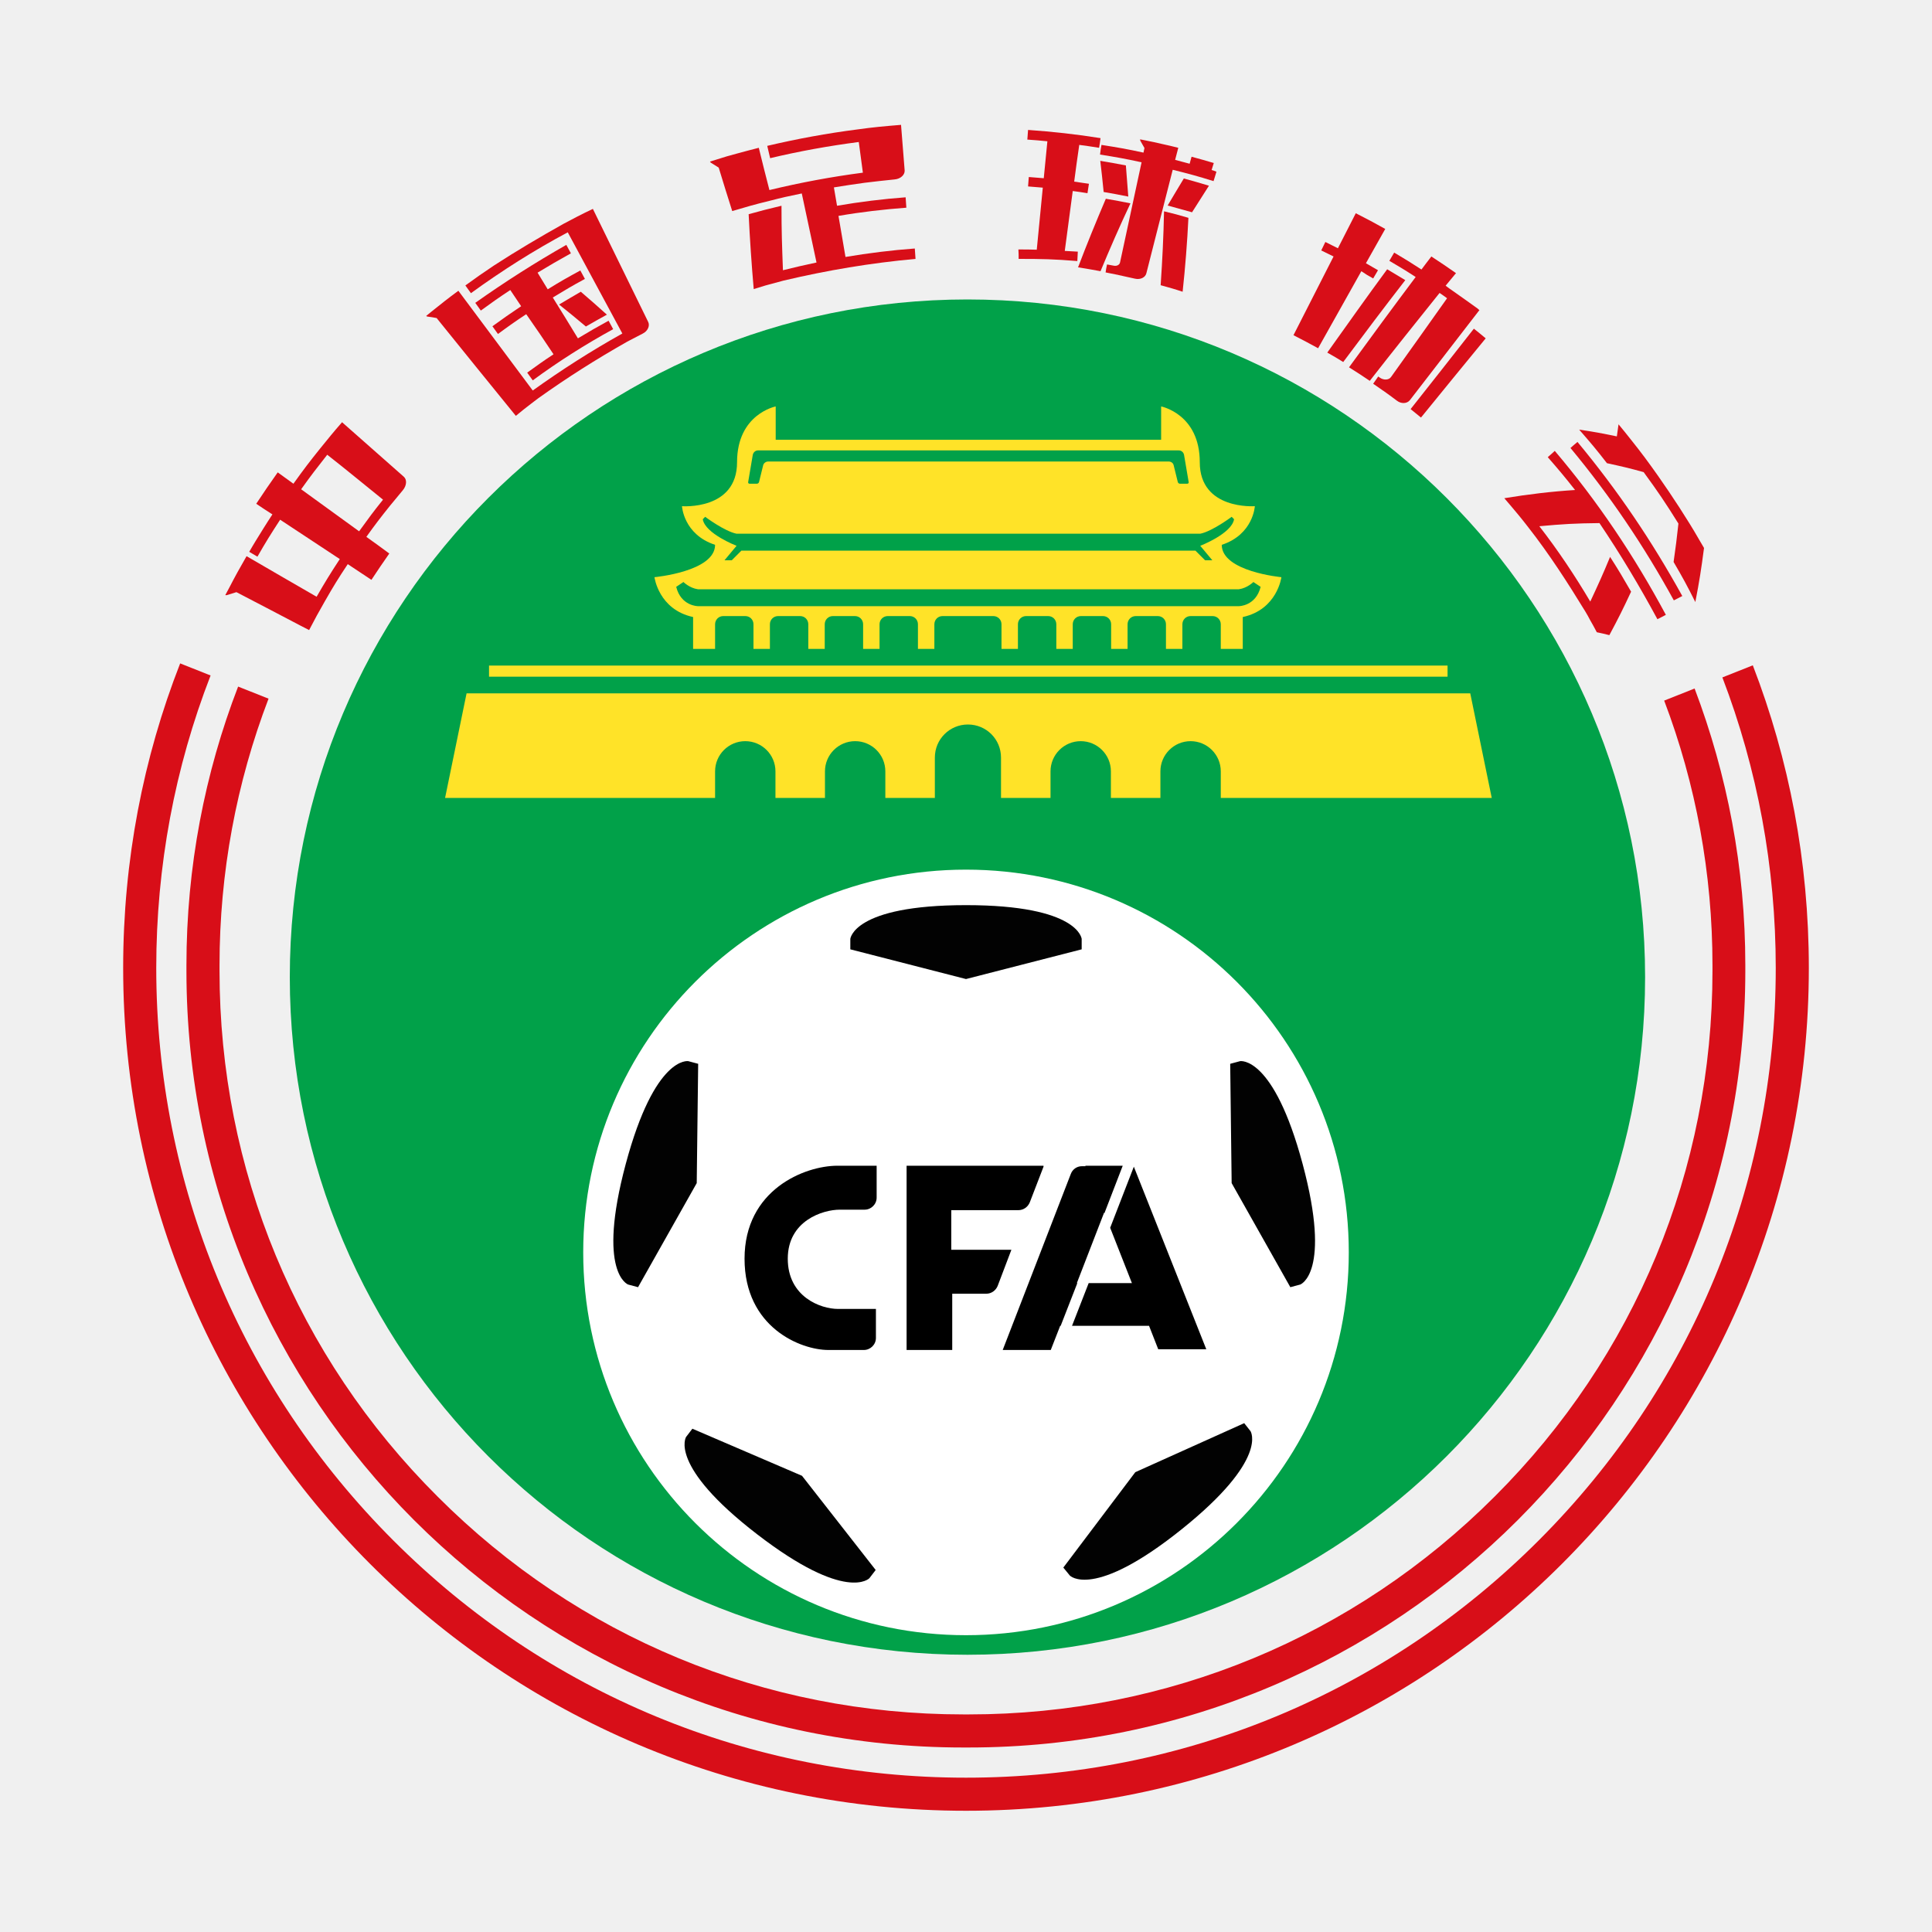
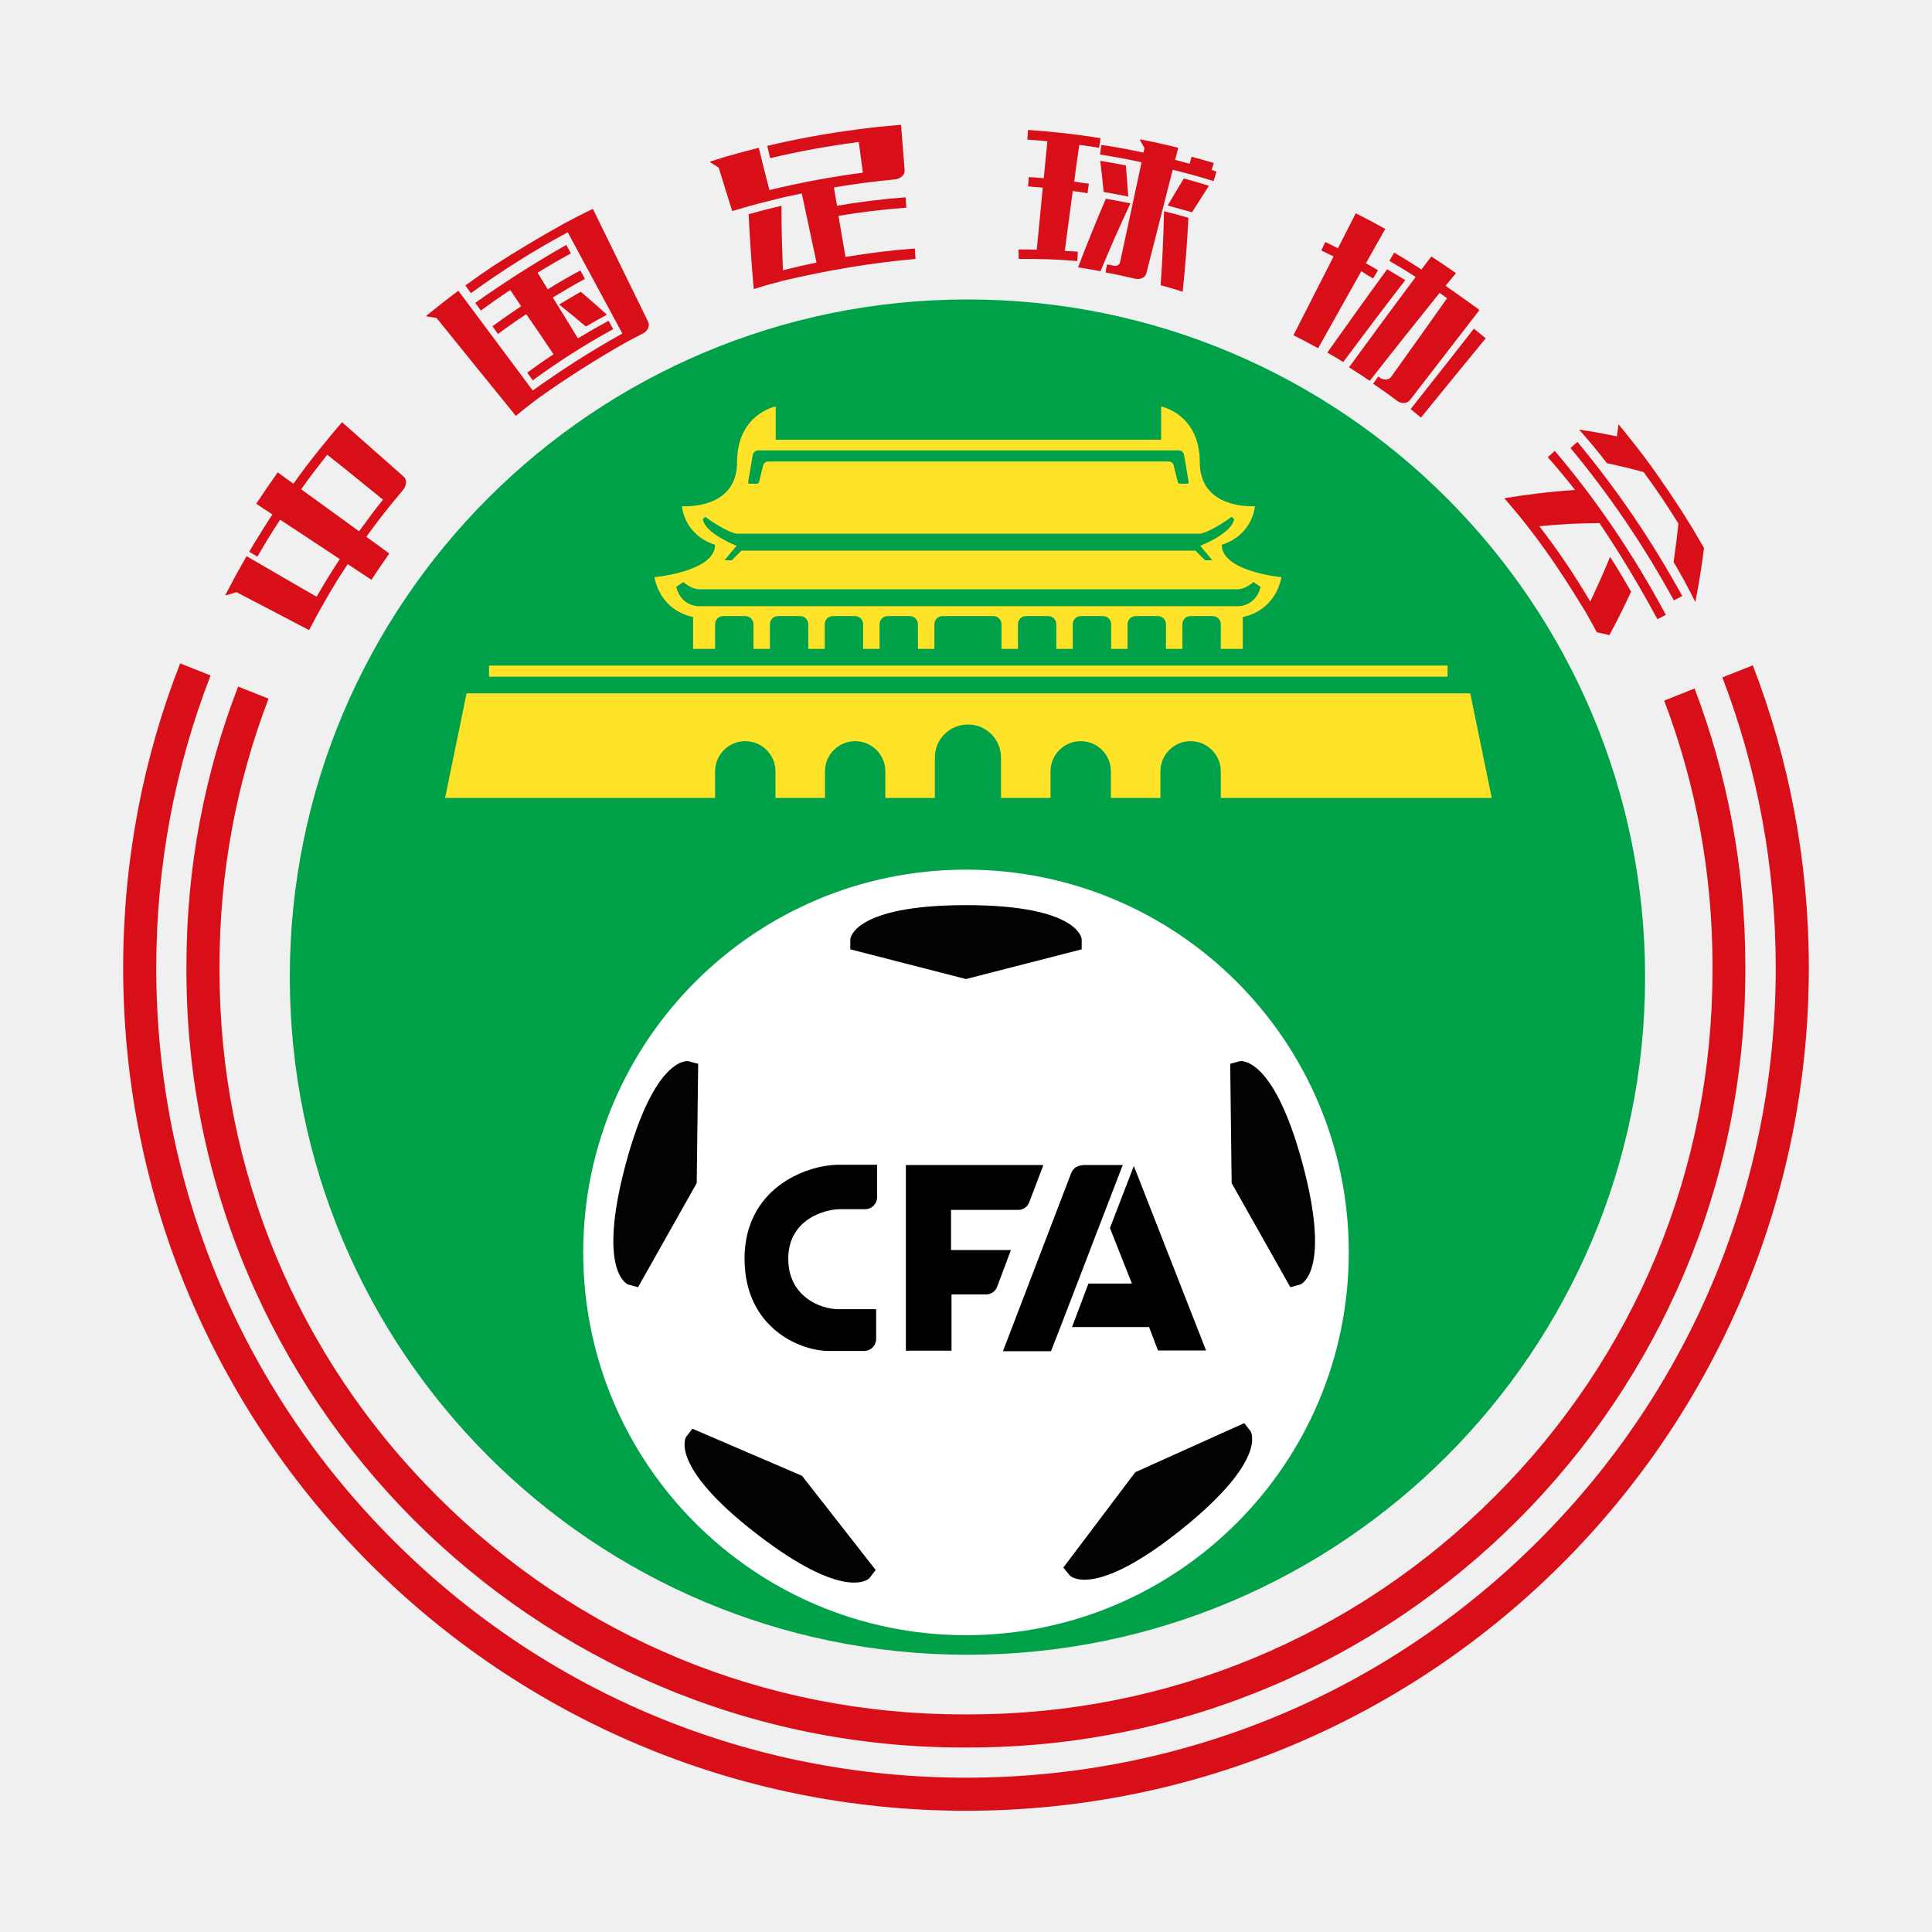
<svg xmlns="http://www.w3.org/2000/svg" version="1.1" id="图层_1" x="0px" y="0px" viewBox="0 0 800 800" style="enable-background:new 0 0 800 800;" xml:space="preserve">
  <style type="text/css">
	.st0{fill:#01A149;}
	.st1{fill:#FFFFFF;}
	.st2{fill:#020202;}
	.st3{fill:#D80E18;}
	.st4{fill:#FFE328;}
</style>
  <circle class="st0" cx="400.6" cy="404.6" r="280.6" />
  <circle class="st1" cx="400" cy="518.6" r="158.5" />
  <path class="st2" d="M352.1,393.1l47.9,12.3l47.9-12.3v-4.3c0,0-1.1-14-47.9-14s-47.9,14-47.9,14V393.1z" />
  <path class="st2" d="M264.2,533l24.3-43.1l0.6-49.4l-4.1-1.1c0,0-13.8-2.5-25.9,42.6c-12.1,45.2,1,49.9,1,49.9L264.2,533z" />
  <path class="st2" d="M534.3,533L510,489.9l-0.6-49.4l4.1-1.1c0,0,13.8-2.5,25.9,42.6c12.1,45.2-1,49.9-1,49.9L534.3,533z" />
  <path class="st2" d="M362.6,650.1l-30.5-39l-45.4-19.5l-2.6,3.4c0,0-7.6,11.8,29.4,40.3c37,28.5,46.5,18.2,46.5,18.2L362.6,650.1z" />
  <path class="st2" d="M515.2,589.3l-45.1,20.3l-29.8,39.5l2.7,3.3c0,0,9.6,10.2,46.1-19s28.7-40.8,28.7-40.8L515.2,589.3z" />
-   <g>
-     <path d="M363,482.7c0,0-2.5,0-16.2,0c-13.7,0-38.5,10-38.5,38.5c0,28.5,23.3,37.8,34.7,37.8h14.7c2.7,0,5-2.2,5-5v-12   c0,0-8.5,0-15.7,0c-7.2,0-20.8-5-20.8-20.8c0-15.8,14.6-20.3,21.5-20.3H358c2.7,0,5-2.2,5-5V482.7z" />
-     <path d="M394.1,535.7h14.3c2.1,0,3.9-1.3,4.7-3.2l5.7-15h-24.9v-16.4h27.8c2.1,0,3.9-1.3,4.7-3.2l5.7-14.8l0-0.4h-56.7V559h18.9   V535.7z" />
-     <g>
-       <path d="M439,549h0.2l6.9-17.7h-0.2l11.3-29.2l0.1,0.3l7.6-19.7h-15.5l0.1,0.2h-1.5c-2.1,0-3.9,1.3-4.6,3.2L415.2,559h19.9    L439,549z" />
-       <polygon points="469.5,483.1 459.7,508.4 468.7,531.3 450.8,531.3 443.9,549 475.8,549 479.6,558.7 499.5,558.7   " />
-     </g>
-   </g>
  <path class="st3" d="M713.2,280.5c14.5,37.9,22.1,78.5,22.1,120.3c0,89.6-34.9,173.8-98.2,237.1c-63.3,63.3-147.5,98.2-237.1,98.2  c-89.6,0-173.8-34.9-237.1-98.2c-63.3-63.3-98.2-147.5-98.2-237.1c0-42.1,7.7-83,22.5-121.1l-12.6-5C59.3,313.8,51,356.3,51,400.8v0  c0,192.7,156.3,349,349,349h0c192.7,0,349-156.3,349-349v0c0-44.2-8.2-86.4-23.2-125.3L713.2,280.5z" />
  <path class="st3" d="M689.1,290.1c13.1,34.5,20,71.5,20,109.6v2.3c0,82.3-32,159.6-90.2,217.7c-58.2,58.2-135.5,90.2-217.7,90.2  h-2.3c-82.3,0-159.6-32-217.7-90.2C122.9,561.6,90.9,484.2,90.9,402v-2.3c0-38.4,7-75.6,20.3-110.4l-12.6-5  C84.8,320.1,77.2,359,77.2,399.7v2.3c0,177.6,144,321.6,321.6,321.6h2.3c177.6,0,321.6-144,321.6-321.6v-2.3c0-40.4-7.5-79-21-114.6  L689.1,290.1z" />
  <g>
    <g>
      <g>
        <g>
          <path class="st3" d="M568.6,115.3c0.8-1.4,1.2-2,2-3.4c-2-1.2-3-1.7-5-2.9c3.2-5.7,4.8-8.5,8-14.2c-4.8-2.7-7.3-4-12.2-6.5      c-3,5.8-4.4,8.7-7.4,14.5c-2.1-1-3.1-1.6-5.2-2.6c-0.7,1.4-1,2.1-1.7,3.5c2,1,3.1,1.5,5.1,2.5c-5.5,10.9-11.1,21.7-16.6,32.6      c4.1,2.1,6.2,3.2,10.2,5.4c6-10.6,11.9-21.3,17.9-31.9C565.6,113.6,566.6,114.2,568.6,115.3z" />
          <path class="st3" d="M601.5,120.4c-1.2-0.8-1.7-1.2-2.9-2.1c1.7-2.1,2.6-3.1,4.3-5.2c-4-2.8-6.1-4.2-10.2-6.9      c-1.6,2.1-2.5,3.2-4.1,5.4c-4.5-2.9-6.7-4.3-11.3-7c-0.8,1.4-1.2,2-2,3.4c4.4,2.6,6.6,3.9,10.9,6.7      c-9.3,12.4-18.5,24.9-27.6,37.4c3.5,2.2,5.2,3.3,8.6,5.6c9.5-12.2,19.2-24.3,28.9-36.4c1.3,0.9,1.9,1.3,3.1,2.2      c-7.7,10.9-15.4,21.7-23.2,32.6c-0.9,1.3-3,1.4-4.6,0.3c-0.3-0.2-0.4-0.3-0.7-0.5c-0.8,1.2-1.3,1.8-2.1,3c1.4,1,2.2,1.5,3.6,2.5      c0.2,0.2,0.3,0.2,0.6,0.4c2.2,1.6,3.4,2.4,5.6,4.1c1.8,1.4,4.2,1.3,5.4-0.2c9.6-12.4,19.2-24.9,28.8-37.3      c-0.3-0.2-0.4-0.3-0.7-0.6C607.8,124.9,605.7,123.3,601.5,120.4z" />
          <path class="st3" d="M574.4,111.5c-8.4,11.4-16.6,23-24.8,34.5c2.7,1.5,4,2.3,6.6,3.9c8.5-11.4,17-22.7,25.7-33.9      C578.9,114.2,577.4,113.3,574.4,111.5z" />
          <path class="st3" d="M610.3,136.1c-8.7,11.1-17.4,22.2-26.2,33.3c1.7,1.4,2.6,2.1,4.3,3.5c8.9-10.9,17.8-21.9,26.8-32.8      C613.3,138.5,612.3,137.7,610.3,136.1z" />
        </g>
        <g>
          <path class="st3" d="M665.4,191.8c6,1.3,9.1,2,15.2,3.7c6,8.2,8.9,12.5,14.4,21.3c-0.7,6.4-1.1,9.6-2,15.9      c3.8,6.5,5.6,9.8,9,16.6c1.7-8.8,2.4-13.3,3.6-22.4c-0.8-1.4-1.2-2-2-3.4c-3.1-5.4-4.8-8-8.1-13.2c-3.5-5.4-5.3-8-8.9-13.2      c-4.4-6.2-6.6-9.2-11.3-15.1c-2-2.5-3-3.8-5.1-6.3c-0.3,2-0.4,3-0.7,5c-6.3-1.3-9.4-1.9-15.6-2.8      C658.7,183.4,661,186.1,665.4,191.8z" />
          <path class="st3" d="M650.3,185.5c16.5,19.9,30.4,40.5,42.8,63.1c1.4-0.7,2.1-1.1,3.5-1.8C684,224,669.9,203.1,653.2,183      C652,184,651.4,184.5,650.3,185.5z" />
          <path class="st3" d="M640.9,189.3c4.6,5.3,6.9,8,11.3,13.6c-9.7,0.6-19.6,1.8-29.3,3.4c2.4,2.8,3.6,4.2,6,7.1      c1.6,1.9,2.3,2.9,3.9,4.9c8.7,11.1,16.3,22.9,23.7,35c0.8,1.4,1.2,2,1.9,3.4c1.2,2,1.7,3.1,2.8,5.1c2.3,0.5,2.9,0.6,5.2,1.2      c3.8-7.1,5.6-10.7,9-18c-3.4-5.9-5.1-8.8-8.7-14.4c-3.1,7.5-4.8,11.2-8.2,18.5c-6.4-10.8-13.4-21.3-21.1-31.2      c9.8-0.9,14.8-1.2,24.9-1.3c8.7,12.9,16.6,26.1,24,39.8c1.4-0.7,2.1-1.1,3.5-1.8c-13.1-24.4-28.1-46.8-46-67.9      C642.7,187.7,642.1,188.3,640.9,189.3z" />
        </g>
        <path class="st3" d="M141.5,175c-3.7,4.2-5.4,6.4-9,10.8c-4.5,5.6-6.7,8.5-11,14.5c-2.6-1.9-3.9-2.8-6.5-4.7     c-3.6,5.1-5.4,7.7-8.9,13c2.7,1.8,4,2.7,6.7,4.4c-2.9,4.4-4.2,6.6-7,11.1c-1,1.7-1.6,2.6-2.6,4.4c1.4,0.8,2,1.2,3.4,2     c3.6-6.3,5.5-9.3,9.4-15.3c8.2,5.4,16.5,10.9,24.7,16.3c-4,6.1-5.9,9.2-9.6,15.6c-9.7-5.6-19.4-11.2-29-16.8     c-3,5.2-4.5,7.9-7.3,13.3c-0.6,1.1-0.9,1.7-1.5,2.8c0.2,0.1,0.4,0.1,0.7,0c1.6-0.5,2.3-0.7,3.9-1.2c8.9,4.6,17.8,9.3,26.6,13.9     c1.4,0.7,2.1,1.1,3.5,1.8c2.5-4.8,3.8-7.2,6.5-11.9c3.6-6.3,5.5-9.4,9.5-15.4c3.9,2.6,5.9,3.9,9.8,6.5c2.9-4.4,4.4-6.6,7.4-10.9     c-3.8-2.8-5.7-4.2-9.5-6.9c3.8-5.3,5.8-7.9,9.8-12.9c0.4-0.5,0.6-0.7,1-1.2c1.7-2.1,2.6-3.1,4.3-5.2c1.6-1.9,1.8-4.4,0.4-5.6     c-8.5-7.5-17.1-15.1-25.6-22.6C141.6,174.8,141.6,174.9,141.5,175z M158.6,206.9c-4.1,5.1-6,7.7-9.9,13.1c-8-5.8-16-11.6-24-17.4     c4.2-5.9,6.4-8.7,10.8-14.3C143.3,194.4,150.9,200.7,158.6,206.9z" />
        <g>
          <path class="st3" d="M229.2,146.7c-4.4,2.9-6.6,4.5-10.9,7.6c0.9,1.3,1.4,1.9,2.3,3.2c10.6-7.8,21.8-14.9,33.3-21.2      c-0.8-1.4-1.1-2.1-1.9-3.5c-5.1,2.8-7.7,4.3-12.7,7.3c-4.1-6.8-6.2-10.1-10.4-16.9c5.3-3.2,7.9-4.8,13.3-7.7      c-0.8-1.4-1.1-2.1-1.9-3.5c-5.5,3-8.2,4.5-13.5,7.8c-1.7-2.8-2.5-4.1-4.2-6.9c5.5-3.3,8.2-4.9,13.8-8c-0.8-1.4-1.1-2.1-1.9-3.5      c-13,7.4-25.4,15.3-37.7,24c0.9,1.3,1.4,1.9,2.3,3.2c4.8-3.5,7.2-5.2,12.2-8.5c1.8,2.7,2.7,4,4.5,6.7c-4.8,3.2-7.2,4.9-11.9,8.3      c0.9,1.3,1.4,1.9,2.3,3.2c4.6-3.4,7-5.1,11.7-8.2C222.6,136.8,224.8,140.1,229.2,146.7z" />
          <path class="st3" d="M231.5,126.1c4.5,3.6,6.7,5.4,11.1,9.1c3.5-2,5.2-3,8.7-4.9c-4.2-3.8-6.4-5.7-10.8-9.5      C236.9,122.9,235,124,231.5,126.1z" />
          <path class="st3" d="M239,89.7c-2.3,1.2-3.4,1.8-5.7,3c-9.8,5.5-19.3,11.1-28.7,17.2c-4.8,3.2-7.2,4.9-11.9,8.3      c0.9,1.3,1.4,1.9,2.3,3.2c12.8-9.3,26.2-17.8,40.1-25.2c7.5,14,15.1,27.9,22.6,41.9c-12.9,7.2-25.1,15-37.1,23.6      c-10.3-13.8-20.6-27.6-30.8-41.3c-4.5,3.3-6.7,5.1-11.1,8.6c0,0,0,0,0,0c0,0,0,0,0,0c-0.9,0.7-1.3,1.1-2.2,1.8      c0.1,0.2,0.4,0.3,0.6,0.3c1.5,0.2,2.2,0.3,3.7,0.6c10.9,13.5,21.8,27,32.8,40.5c2.5-2.1,3.8-3.1,6.4-5.1      c1.2-0.9,1.7-1.3,2.9-2.2c11.9-8.5,23.9-16.1,36.6-23.3c0.6-0.3,0.9-0.5,1.5-0.8c2.1-1.1,3.1-1.6,5.2-2.7c2-1,3-3.2,2.2-4.8      c-7.6-15.6-15.3-31.2-22.9-46.8C242.9,87.7,241.6,88.4,239,89.7z" />
        </g>
        <path class="st3" d="M350.1,106.4c-1.2-6.8-1.7-10.2-2.9-17c9.2-1.6,18.7-2.7,28.1-3.4c-0.1-1.7-0.2-2.6-0.3-4.3     c-9.5,0.7-19.1,1.9-28.4,3.5c-0.5-3-0.8-4.6-1.3-7.6c5-0.8,7.5-1.2,12.6-1.9c0,0,0,0,0,0c5-0.6,7.5-0.9,12.5-1.4     c2.5-0.2,4.3-1.9,4.2-3.7c-0.6-7.6-0.9-11.3-1.5-18.9c-7.2,0.6-10.9,0.9-18.1,1.9c-12.5,1.6-25,3.9-37.3,6.8     c0.5,2,0.7,3.1,1.2,5.1c12.1-2.9,24.4-5.1,36.7-6.7c0.7,5.1,1,7.6,1.7,12.7c-13,1.7-25.9,4.1-38.7,7.2c-1.8-7-2.7-10.5-4.4-17.5     c-3.6,0.9-5.4,1.4-9.1,2.4c-3.4,0.9-5.1,1.4-8.5,2.5c0,0,0,0,0,0c0,0,0,0,0,0c-1,0.3-1.6,0.5-2.6,0.8c0.1,0.2,0.2,0.4,0.4,0.5     c1.3,0.8,1.9,1.2,3.2,2c2.2,7.2,3.3,10.8,5.6,18c6.1-1.8,9.1-2.7,15.3-4.2c0,0,0,0,0,0c5.4-1.4,8.1-2,13.5-3.1     c2,9.5,4.1,19.1,6.1,28.6c-5.6,1.2-8.3,1.8-13.9,3.2c-0.4-10.7-0.6-16-0.6-26.7c-5.5,1.3-8.2,2-13.6,3.5     c0.5,10.4,1.2,20.7,2.1,31c2-0.6,3-0.9,4.9-1.5c2.9-0.8,4.4-1.2,7.4-2c18.2-4.3,36.1-7.3,54.7-9c-0.1-1.7-0.2-2.6-0.3-4.3     C369.2,103.6,359.6,104.8,350.1,106.4z" />
        <g>
          <path class="st3" d="M493.6,87.9c2.8-4.4,4.2-6.6,7-11c-4.2-1.3-6.2-1.8-10.4-3c-2.7,4.4-4,6.7-6.7,11.2      C487.5,86.2,489.6,86.8,493.6,87.9z" />
          <path class="st3" d="M492.1,90.2c-4-1.2-6-1.7-10.1-2.7c-0.2,10.2-0.7,20.4-1.4,30.6c3.6,1,5.5,1.5,9.1,2.7      C490.8,110.6,491.6,100.4,492.1,90.2z" />
          <g>
            <path class="st3" d="M440.9,103.9c1.3-9.9,2-14.9,3.3-24.8c2.4,0.3,3.6,0.5,6.1,0.9c0.2-1.6,0.4-2.3,0.6-3.9       c-2.5-0.4-3.7-0.5-6.1-0.9c0.8-6.1,1.2-9.1,2.1-15.2c3.3,0.4,4.9,0.7,8.2,1.2c0.3-1.6,0.4-2.4,0.6-4c-9.9-1.6-20-2.7-30-3.4       c-0.1,1.6-0.2,2.4-0.3,4c3.3,0.2,5,0.4,8.3,0.7c-0.6,6.1-0.9,9.2-1.5,15.3c-2.5-0.2-3.7-0.3-6.2-0.5c-0.1,1.6-0.2,2.4-0.3,3.9       c2.4,0.2,3.7,0.3,6.1,0.5c-1,10.3-1.5,15.4-2.5,25.7c-3-0.1-4.6-0.1-7.6-0.1c0.1,1.6,0.1,2.4,0.1,3.9c9.7,0,14.6,0.1,24.3,0.9       c0.1-1.6,0.1-2.4,0.2-3.9C444.2,104.1,443.1,104,440.9,103.9z" />
            <path class="st3" d="M466.2,68.5c-4.2-0.8-6.4-1.2-10.6-1.9c0.6,5.2,0.9,7.7,1.4,12.9c4.1,0.7,6.2,1.1,10.2,1.9       C466.8,76.3,466.6,73.7,466.2,68.5z" />
            <path class="st3" d="M457.9,82.3c-4,9.4-7.9,18.9-11.5,28.4c3.7,0.6,5.6,0.9,9.3,1.6c3.9-9.4,8-18.8,12.4-28.1       C464.1,83.4,462,83,457.9,82.3z" />
            <path class="st3" d="M501.7,70.4c0.4-1.2,0.5-1.7,0.9-2.9c-3.7-1.1-5.5-1.6-9.2-2.6c-0.3,1.2-0.5,1.7-0.8,2.9       c-2.4-0.6-3.6-1-6-1.6c0.5-2,0.8-3,1.3-5c-2.7-0.7-4.1-1-6.8-1.6c-2.6-0.6-3.9-0.9-6.5-1.4c0,0,0,0,0,0c0,0,0,0,0,0       c-1-0.2-1.5-0.3-2.5-0.5c0,0.2,0,0.4,0.1,0.6c0.7,1.2,1,1.8,1.7,3c-0.2,0.7-0.2,1.1-0.4,1.9c-6.9-1.5-10.4-2.1-17.4-3.2       c-0.3,1.6-0.4,2.4-0.6,4c6.9,1.1,10.3,1.7,17.2,3.2c-3,13.8-5.9,27.6-8.9,41.4c-0.2,1.1-1.4,1.7-2.7,1.4       c-1.1-0.2-1.6-0.3-2.7-0.5c-0.3,1.3-0.4,2-0.6,3.3c2,0.4,3,0.6,5,1c0.1,0,0.2,0,0.4,0.1c2.7,0.6,4.1,0.9,6.8,1.5       c2.2,0.5,4.3-0.5,4.7-2.3c3.6-14.3,7.3-28.6,10.9-42.8c6.8,1.7,10.2,2.6,16.9,4.7c0.5-1.5,0.7-2.3,1.2-3.9       C502.9,70.8,502.5,70.6,501.7,70.4z" />
          </g>
        </g>
      </g>
    </g>
  </g>
  <g>
    <rect x="202.5" y="275.6" class="st4" width="396.9" height="4.6" />
    <path class="st4" d="M617.7,330.4l-8.9-43.3H193.2l-8.9,43.3h111.8v-11c0-6.9,5.6-12.5,12.5-12.5c6.9,0,12.5,5.6,12.5,12.5v11h20.5   v-11c0-6.9,5.6-12.5,12.5-12.5s12.5,5.6,12.5,12.5v11h20.5v-16.7c0-7.6,6.1-13.7,13.7-13.7s13.7,6.1,13.7,13.7v16.7h20.5v-11   c0-6.9,5.6-12.5,12.5-12.5s12.5,5.6,12.5,12.5v11h20.5v-11c0-6.9,5.6-12.5,12.5-12.5c6.9,0,12.5,5.6,12.5,12.5v11H617.7z" />
    <path class="st4" d="M505.9,225.6c13.1-4.3,13.7-16,13.7-16s-22.8,1.7-22.8-18.2c0-20-16-23.1-16-23.1v13.8H401h-79.8v-13.8   c0,0-16,3.1-16,23.1c0,20-22.8,18.2-22.8,18.2s0.6,11.7,13.7,16c0,11.1-25.1,13.4-25.1,13.4s1.7,13.4,16,16.5v13.2h9.1v-10.2   c0-1.9,1.5-3.4,3.4-3.4h9.1c1.9,0,3.4,1.5,3.4,3.4v10.2h6.8v-10.2c0-1.9,1.5-3.4,3.4-3.4h9.1c1.9,0,3.4,1.5,3.4,3.4v10.2h6.8v-10.2   c0-1.9,1.5-3.4,3.4-3.4h9.1c1.9,0,3.4,1.5,3.4,3.4v10.2h6.8v-10.2c0-1.9,1.5-3.4,3.4-3.4h9.1c1.9,0,3.4,1.5,3.4,3.4v10.2h6.8v-10.2   c0-1.9,1.5-3.4,3.4-3.4H401h10.3c1.9,0,3.4,1.5,3.4,3.4v10.2h6.8v-10.2c0-1.9,1.5-3.4,3.4-3.4h9.1c1.9,0,3.4,1.5,3.4,3.4v10.2h6.8   v-10.2c0-1.9,1.5-3.4,3.4-3.4h9.1c1.9,0,3.4,1.5,3.4,3.4v10.2h6.8v-10.2c0-1.9,1.5-3.4,3.4-3.4h9.1c1.9,0,3.4,1.5,3.4,3.4v10.2h6.8   v-10.2c0-1.9,1.5-3.4,3.4-3.4h9.1c1.9,0,3.4,1.5,3.4,3.4v10.2h9.1v-13.2c14.3-3.1,16-16.5,16-16.5S505.9,236.7,505.9,225.6z    M311.7,188.4c0.2-1.1,1.1-1.9,2.2-1.9H401h87.1c1.1,0,2,0.8,2.2,1.9l1.9,11.2c0.1,0.4-0.2,0.7-0.6,0.7h-3c-0.4,0-0.8-0.3-0.9-0.7   l-1.7-6.9c-0.2-1-1.1-1.6-2.1-1.6H401h-82.9c-1,0-1.9,0.7-2.1,1.6l-1.7,6.9c-0.1,0.4-0.5,0.7-0.9,0.7h-3c-0.4,0-0.7-0.3-0.6-0.7   L311.7,188.4z M291,215l1-1c0,0,8,6,13,7h96h96c5-1,13-7,13-7l1,1c-1,6-14,11-14,11l5,6h-3l-4-4h-94h-94l-4,4h-3l5-6   C305,226,292,221,291,215z M513,251H401H289c0,0-7,0-9-8l3-2c0,0,2.5,2.5,6,3h112h112c3.5-0.5,6-3,6-3l3,2C520,251,513,251,513,251   z" />
  </g>
+   <g>
+     <path d="M308.3,521.2c0,28.8,23.2,38.2,34.8,38.2h14.7c2.8,0,5-2.2,5-5.1v-12.2c0,0-8.5,0-15.7,0s-20.7-5.1-20.7-20.9   c0-16,14.6-20.5,21.6-20.5h10.2c2.8,0,5-2.2,5-5.1v-13.3c0,0-2.5,0-16.1,0C333,482.5,308.3,492.5,308.3,521.2z" />
+     <path d="M393.8,517.6V501h27.8c2.1,0,3.9-1.3,4.6-3.2l5.7-15v-0.4h-56.8v76.9h18.9V536h14.3c2.1,0,3.9-1.3,4.6-3.2l5.7-15.2   L393.8,517.6L393.8,517.6z" />
+     <path d="M464.9,482.4h-15.4c-3.2,0-5.1,1.1-6,3.5l-28.2,73.6h19.9l3.9-10L464.9,482.4z" />
+     <polygon points="468.7,531.5 450.7,531.5 443.9,549.5 475.8,549.5 479.5,559.2 499.4,559.2 469.5,482.8 459.6,508.5  " />
+   </g>
</svg>
